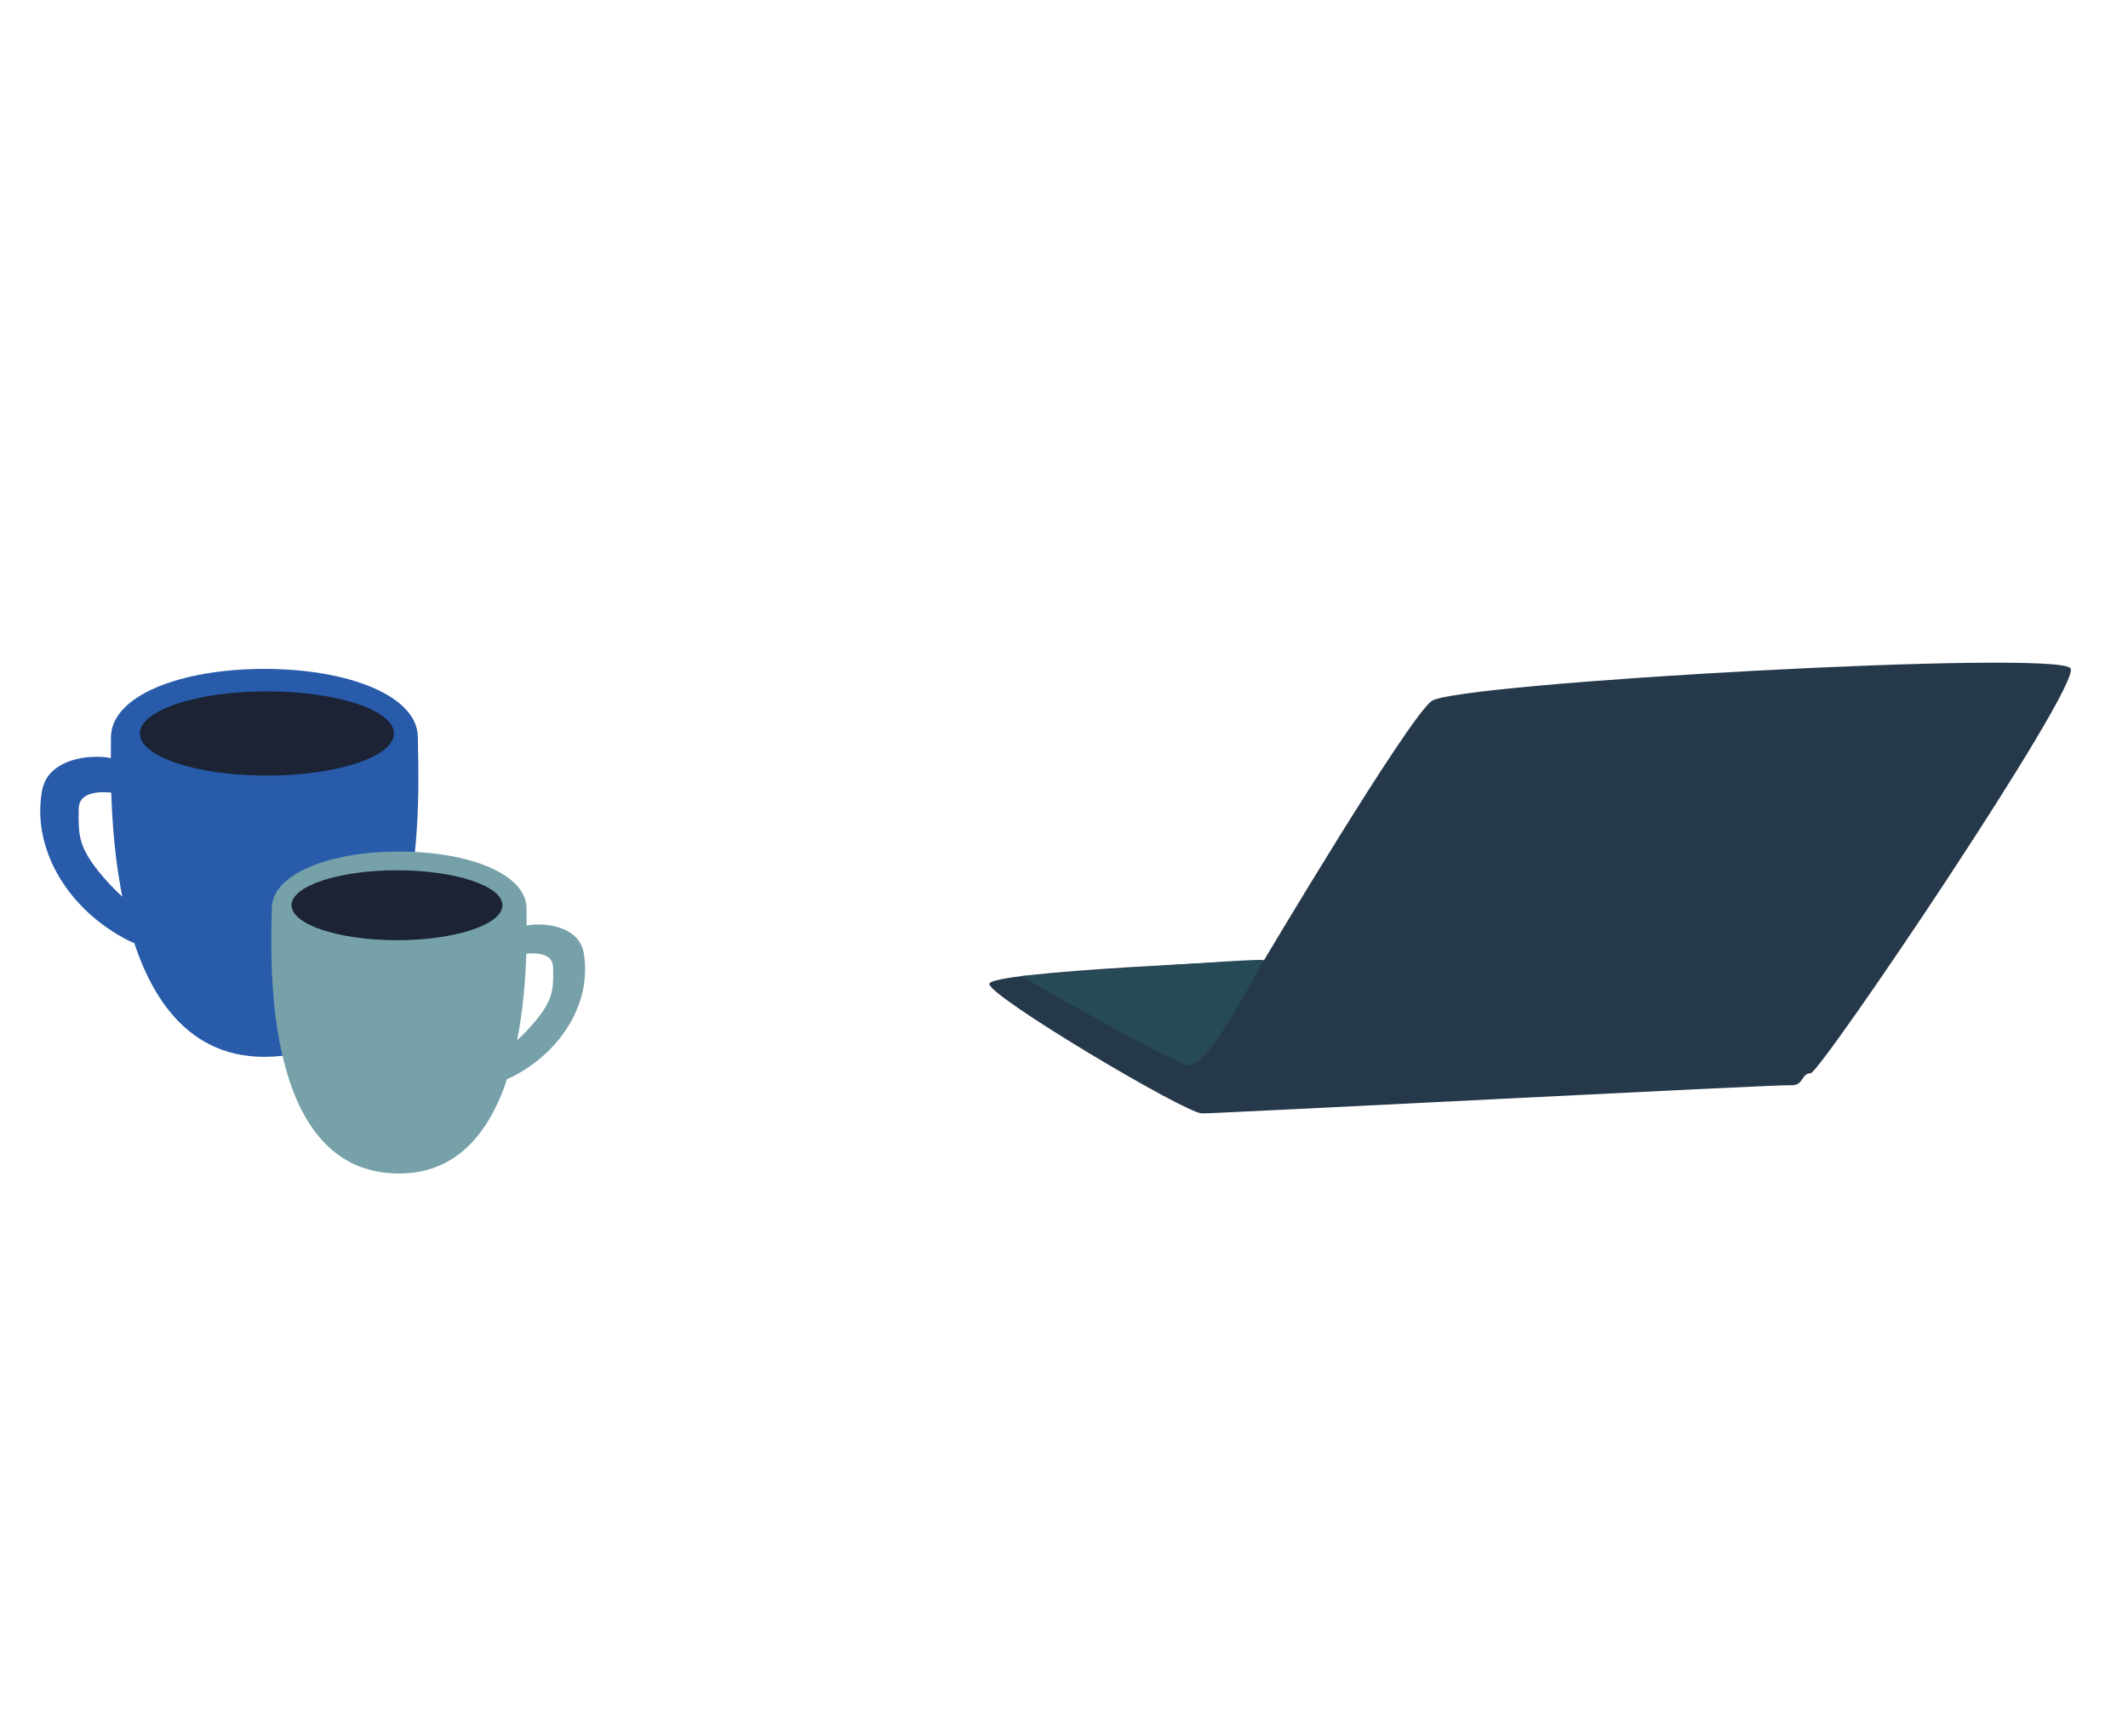
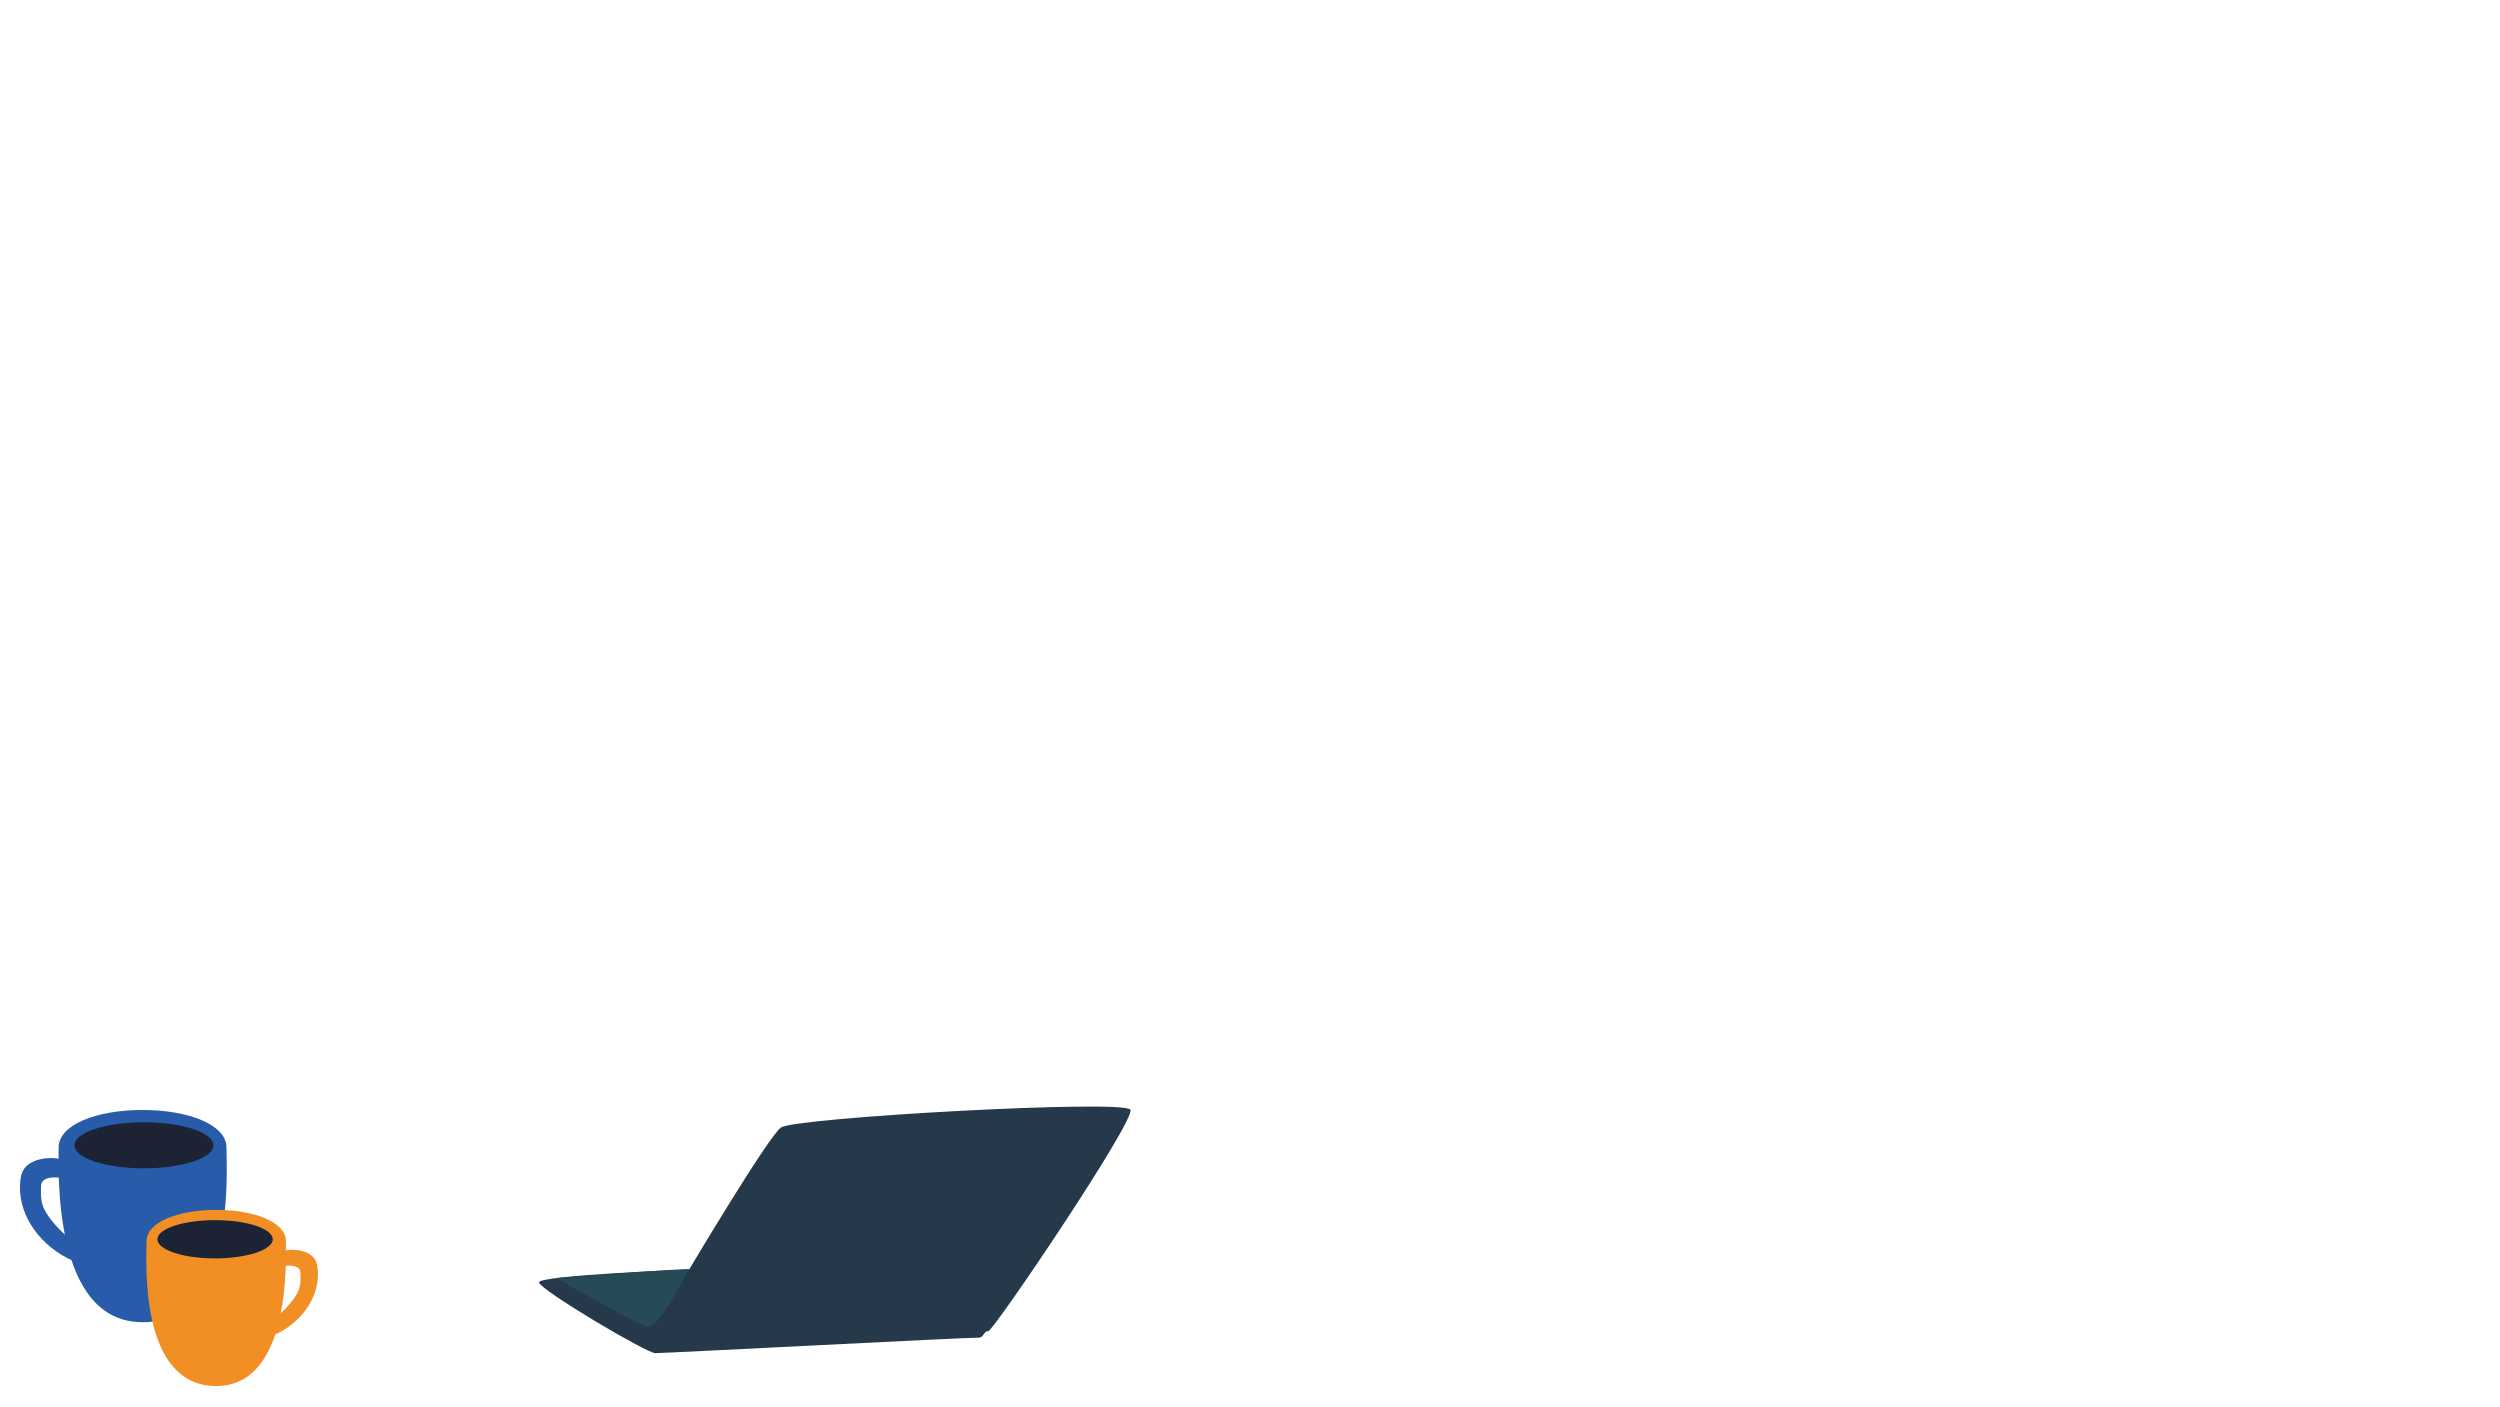
- <svg xmlns="http://www.w3.org/2000/svg" version="1.1" id="Layer_1" x="0px" y="0px" viewBox="0 0 1192.7 973.2" style="enable-background:new 0 0 1192.7 973.2;" xml:space="preserve" width="1192.7" height="973.2">
+ <svg xmlns="http://www.w3.org/2000/svg" version="1.1" id="Layer_2" x="0px" y="0px" viewBox="0 0 2562 1441" style="enable-background:new 0 0 2562 1441;" xml:space="preserve" width="2562.0" height="1441.0">
  <style type="text/css">
	.st0{fill:#285BAA;}
	.st1{fill:#1B2334;}
- 	.st2{fill:#76A1A9;}
+ 	.st2{fill:#F18F24;}
	.st3{fill:#26394B;}
	.st4{fill:#264A56;}
</style>
  <g>
-     <path class="st0" d="M234.2,413.4c0,23.2,10,179.1-86,179.1c-92.6,0-86-155.9-86-179.1s38.5-38.4,86-38.4S234.2,390.3,234.2,413.4z   " />
-     <ellipse class="st1" cx="149.6" cy="411.2" rx="71.2" ry="23.6" />
-     <path class="st0" d="M57.6,424.4c-12.1-0.9-25.5,2.8-31.1,11.4c-2.3,3.5-3.1,7.4-3.5,11.3c-3.7,31.1,15.9,63.2,48.8,80.1   c2.4,1.2,5.4,2.4,7.8,1.2c1.1-0.5,1.8-1.4,2.2-2.4c2-3.9,0.8-8.5-1.8-12.1s-6.3-6.7-9.9-9.8c-5.6-5-10.8-10.4-15.3-16.1   c-3.9-5-7.4-10.2-9.2-16c-1.7-5.7-1.6-11.6-1.5-17.5c0-1.7,0.1-3.5,0.9-5.1c2.8-5.5,12.4-6,19.7-4.7c2.1,0.4,4.2,0.8,6.3,0.3   c1.6-0.4,2.8-1.4,3.7-2.6c4.5-5.8-1.6-13.4-8.3-16.1C63.7,425.2,60.7,424.6,57.6,424.4z" />
-   </g>
-   <g>
-     <path class="st2" d="M223.7,477.4c39.4,0,71.4,12.7,71.4,31.9c0,19.2,5.4,148.6-71.4,148.6c-79.8,0-71.4-129.4-71.4-148.6   C152.3,490.1,184.3,477.4,223.7,477.4z" />
-     <ellipse class="st1" cx="222.5" cy="507.5" rx="59.1" ry="19.6" />
-     <path class="st2" d="M298.9,518.4c10-0.8,21.2,2.3,25.8,9.5c1.9,2.9,2.6,6.1,2.9,9.4c3,25.8-13.2,52.5-40.5,66.4c-2,1-4.5,2-6.5,1   c-0.9-0.4-1.5-1.2-1.8-2c-1.6-3.2-0.7-7,1.5-10.1c2.1-3.1,5.3-5.6,8.2-8.2c4.7-4.2,8.9-8.6,12.7-13.4c3.3-4.1,6.2-8.5,7.6-13.3   c1.4-4.7,1.3-9.6,1.2-14.5c0-1.4-0.1-2.9-0.8-4.3c-2.3-4.6-10.3-5-16.3-3.9c-1.7,0.3-3.5,0.7-5.2,0.2c-1.3-0.4-2.4-1.2-3.1-2.1   c-3.8-4.8,1.3-11.1,6.9-13.3C293.8,519.1,296.3,518.6,298.9,518.4z" />
-   </g>
-   <g>
-     <path class="st3" d="M802.4,393c-13.5,10-94,145.4-94,145.4s-153.9,6.1-153.9,13.2c0,7.2,109.9,72.5,119.1,72.6   s322.5-16.3,330-15.8s5.8-6.7,11.2-6.7s151.9-217.2,145.7-227C1153.5,364,816.2,382.8,802.4,393z" />
-     <path class="st4" d="M572.2,547.2c0,0,82.2,47.4,93.7,50c10.1,2.3,35.8-46.7,42.2-58.9C709,536.7,572.2,547.2,572.2,547.2z" />
+     <g>
+       <path class="st0" d="M232.1,1175.9c0,23.2,10,179.1-86,179.1c-92.6,0-86-155.9-86-179.1c0-23.2,38.5-38.4,86-38.4    S232.1,1152.8,232.1,1175.9z" />
+       <ellipse class="st1" cx="147.5" cy="1173.7" rx="71.2" ry="23.6" />
+       <path class="st0" d="M55.5,1186.9c-12.1-0.9-25.5,2.8-31.1,11.4c-2.3,3.5-3.1,7.4-3.5,11.3c-3.7,31.1,15.9,63.2,48.8,80.1    c2.4,1.2,5.4,2.4,7.8,1.2c1.1-0.5,1.8-1.4,2.2-2.4c2-3.9,0.8-8.5-1.8-12.1s-6.3-6.7-9.9-9.8c-5.6-5-10.8-10.4-15.3-16.1    c-3.9-5-7.4-10.2-9.2-16c-1.7-5.7-1.6-11.6-1.5-17.5c0-1.7,0.1-3.5,0.9-5.1c2.8-5.5,12.4-6,19.7-4.7c2.1,0.4,4.2,0.8,6.3,0.3    c1.6-0.4,2.8-1.4,3.7-2.6c4.5-5.8-1.6-13.4-8.3-16.1C61.6,1187.7,58.6,1187.1,55.5,1186.9z" />
+     </g>
+     <g>
+       <path class="st2" d="M221.6,1239.9c39.4,0,71.4,12.7,71.4,31.9c0,19.2,5.4,148.6-71.4,148.6c-79.8,0-71.4-129.4-71.4-148.6    C150.2,1252.6,182.2,1239.9,221.6,1239.9z" />
+       <ellipse class="st1" cx="220.4" cy="1270" rx="59.1" ry="19.6" />
+       <path class="st2" d="M296.8,1280.9c10-0.8,21.2,2.3,25.8,9.5c1.9,2.9,2.6,6.1,2.9,9.4c3,25.8-13.2,52.5-40.5,66.4    c-2,1-4.5,2-6.5,1c-0.9-0.4-1.5-1.2-1.8-2c-1.6-3.2-0.7-7,1.5-10.1c2.1-3.1,5.3-5.6,8.2-8.2c4.7-4.2,8.9-8.6,12.7-13.4    c3.3-4.1,6.2-8.5,7.6-13.3c1.4-4.7,1.3-9.6,1.2-14.5c0-1.4-0.1-2.9-0.8-4.3c-2.3-4.6-10.3-5-16.3-3.9c-1.7,0.3-3.5,0.7-5.2,0.2    c-1.3-0.4-2.4-1.2-3.1-2.1c-3.8-4.8,1.3-11.1,6.9-13.3C291.7,1281.6,294.2,1281.1,296.8,1280.9z" />
+     </g>
+     <g>
+       <path class="st3" d="M800.3,1155.5c-13.5,10-94,145.4-94,145.4s-153.9,6.1-153.9,13.2c0,7.2,109.9,72.5,119.1,72.6    s322.5-16.3,330-15.8s5.8-6.7,11.2-6.7s151.9-217.2,145.7-227C1151.4,1126.5,814.1,1145.3,800.3,1155.5z" />
+       <path class="st4" d="M570.1,1309.7c0,0,82.2,47.4,93.7,50c10.1,2.3,35.8-46.7,42.2-58.9C706.9,1299.2,570.1,1309.7,570.1,1309.7z" />
+     </g>
  </g>
</svg>
